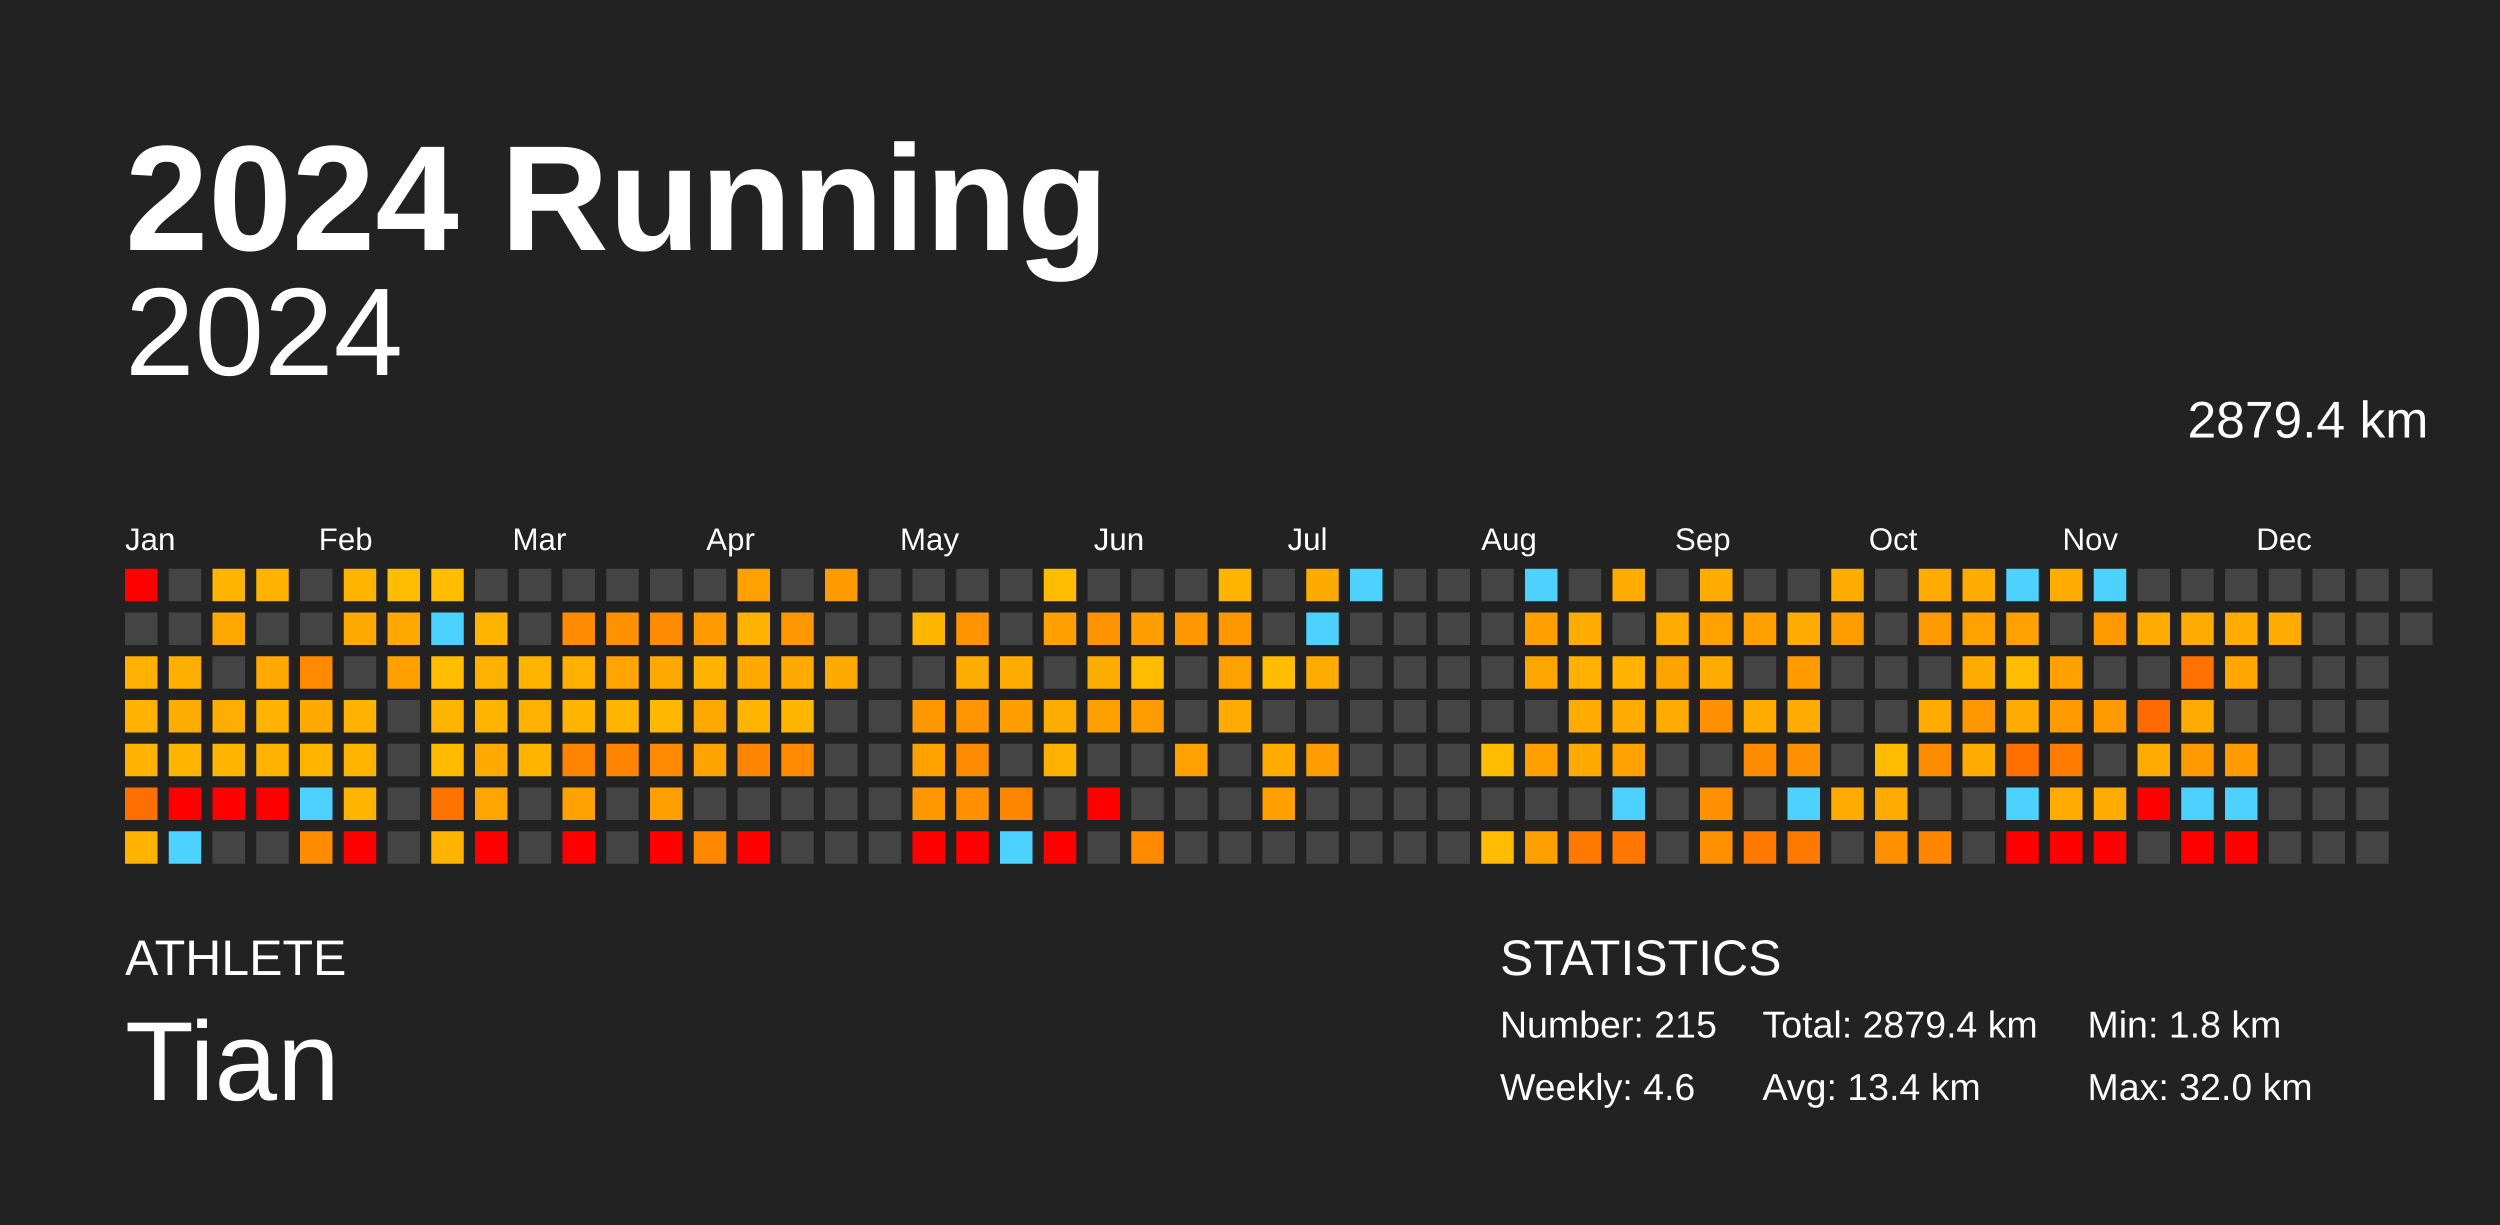
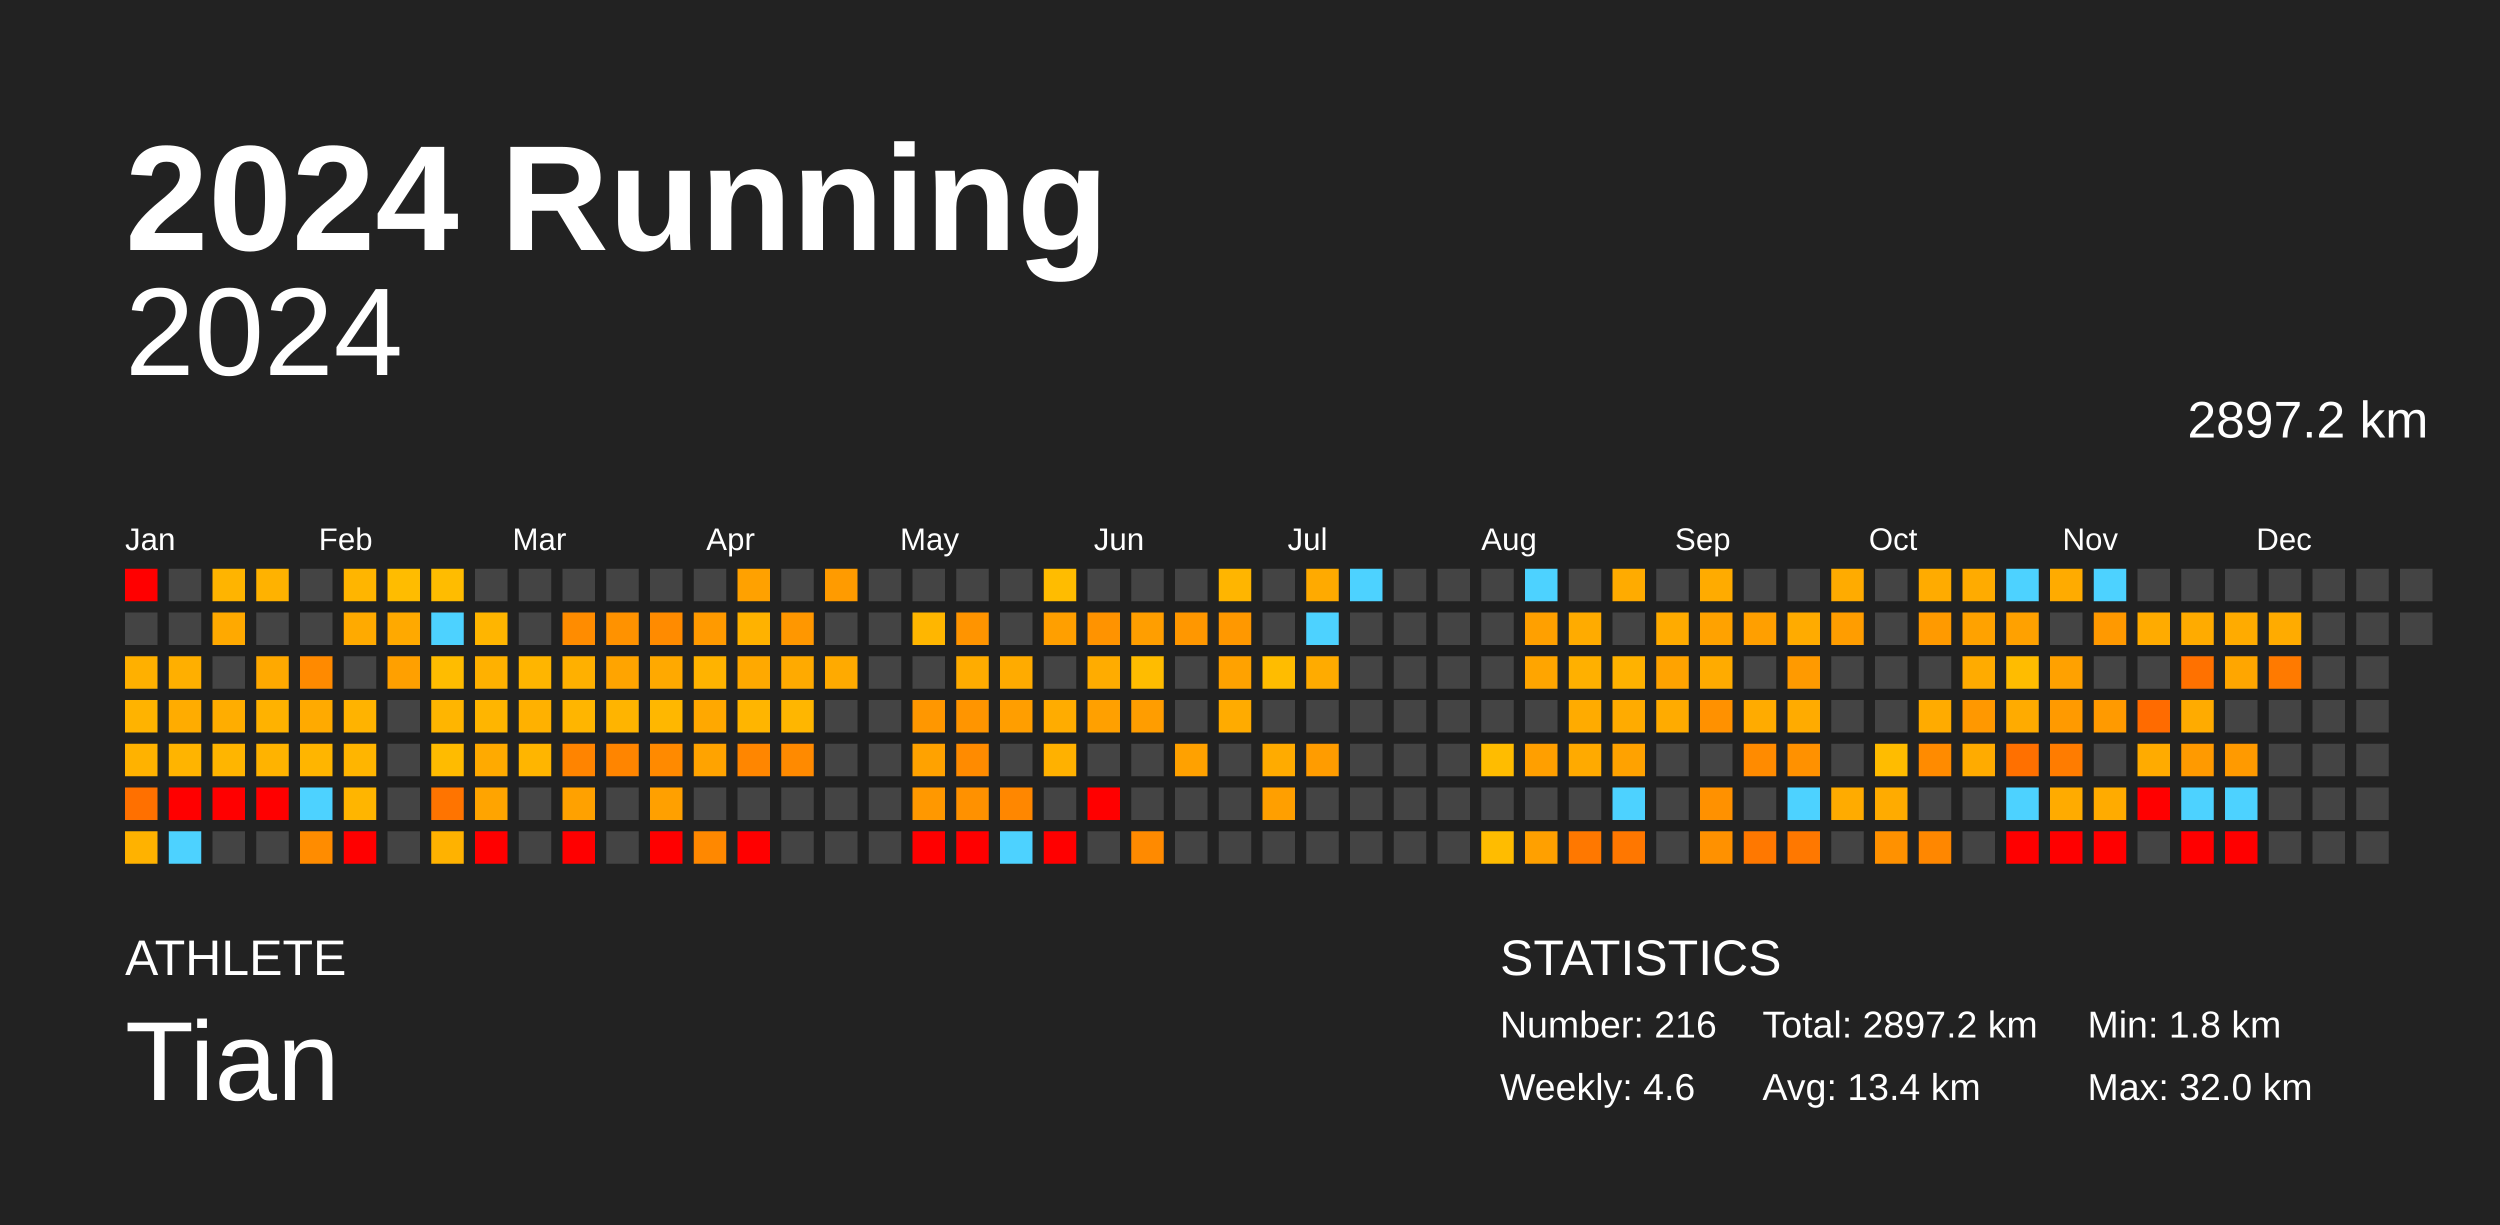
<svg xmlns="http://www.w3.org/2000/svg" baseProfile="full" height="98mm" version="1.1" viewBox="0,0,200,98" width="200mm">
  <defs />
  <rect fill="#222222" height="98" width="200" x="0" y="0" />
  <text fill="#FFFFFF" style="font-size:12px; font-family:Arial; font-weight:bold;" x="10" y="20">2024 Running</text>
  <text fill="#FFFFFF" style="font-size:4px; font-family:Arial" x="10" y="78">ATHLETE</text>
  <text fill="#FFFFFF" style="font-size:9px; font-family:Arial" x="10" y="88">Tian</text>
  <text fill="#FFFFFF" style="font-size:4px; font-family:Arial" x="120" y="78">STATISTICS</text>
-   <text fill="#FFFFFF" style="font-size:3px; font-family:Arial" x="120" y="83">Number: 215</text>
+   <text fill="#FFFFFF" style="font-size:3px; font-family:Arial" x="120" y="83">Number: 216</text>
  <text fill="#FFFFFF" style="font-size:3px; font-family:Arial" x="120" y="88">Weekly: 4.6</text>
-   <text fill="#FFFFFF" style="font-size:3px; font-family:Arial" x="141" y="83">Total: 2879.4 km</text>
+   <text fill="#FFFFFF" style="font-size:3px; font-family:Arial" x="141" y="83">Total: 2897.2 km</text>
  <text fill="#FFFFFF" style="font-size:3px; font-family:Arial" x="141" y="88">Avg: 13.4 km</text>
  <text fill="#FFFFFF" style="font-size:3px; font-family:Arial" x="167" y="83">Min: 1.8 km</text>
  <text fill="#FFFFFF" style="font-size:3px; font-family:Arial" x="167" y="88">Max: 32.0 km</text>
  <text alignment-baseline="hanging" fill="#FFFFFF" style="font-size:10.0px; font-family:Arial;" x="10" y="30">2024</text>
-   <text alignment-baseline="hanging" fill="#FFFFFF" style="font-size:4.125px; font-family:Arial;" x="175" y="35">2879.4 km</text>
+   <text alignment-baseline="hanging" fill="#FFFFFF" style="font-size:4.125px; font-family:Arial;" x="175" y="35">2897.2 km</text>
  <text fill="#FFFFFF" style="font-size:2.5px; font-family:Arial" x="10.0" y="44">Jan</text>
  <text fill="#FFFFFF" style="font-size:2.5px; font-family:Arial" x="25.5" y="44">Feb</text>
  <text fill="#FFFFFF" style="font-size:2.5px; font-family:Arial" x="41.0" y="44">Mar</text>
  <text fill="#FFFFFF" style="font-size:2.5px; font-family:Arial" x="56.5" y="44">Apr</text>
  <text fill="#FFFFFF" style="font-size:2.5px; font-family:Arial" x="72.0" y="44">May</text>
  <text fill="#FFFFFF" style="font-size:2.5px; font-family:Arial" x="87.5" y="44">Jun</text>
  <text fill="#FFFFFF" style="font-size:2.5px; font-family:Arial" x="103.0" y="44">Jul</text>
  <text fill="#FFFFFF" style="font-size:2.5px; font-family:Arial" x="118.5" y="44">Aug</text>
  <text fill="#FFFFFF" style="font-size:2.5px; font-family:Arial" x="134.0" y="44">Sep</text>
  <text fill="#FFFFFF" style="font-size:2.5px; font-family:Arial" x="149.5" y="44">Oct</text>
  <text fill="#FFFFFF" style="font-size:2.5px; font-family:Arial" x="165.0" y="44">Nov</text>
  <text fill="#FFFFFF" style="font-size:2.5px; font-family:Arial" x="180.5" y="44">Dec</text>
  <rect fill="red" height="2.6" width="2.6" x="10.0" y="45.5" />
  <rect fill="#444444" height="2.6" width="2.6" x="10.0" y="49.0" />
  <rect fill="#ffb000" height="2.6" width="2.6" x="10.0" y="52.5" />
  <rect fill="#ffb300" height="2.6" width="2.6" x="10.0" y="56.0" />
  <rect fill="#ffb200" height="2.6" width="2.6" x="10.0" y="59.5" />
  <rect fill="#ff7000" height="2.6" width="2.6" x="10.0" y="63.0" />
  <rect fill="#ffb200" height="2.6" width="2.6" x="10.0" y="66.5" />
  <rect fill="#444444" height="2.6" width="2.6" x="13.5" y="45.5" />
  <rect fill="#444444" height="2.6" width="2.6" x="13.5" y="49.0" />
  <rect fill="#ffaf00" height="2.6" width="2.6" x="13.5" y="52.5" />
  <rect fill="#ffac00" height="2.6" width="2.6" x="13.5" y="56.0" />
  <rect fill="#ffb400" height="2.6" width="2.6" x="13.5" y="59.5" />
  <rect fill="red" height="2.6" width="2.6" x="13.5" y="63.0" />
  <rect fill="#4dd2ff" height="2.6" width="2.6" x="13.5" y="66.5" />
  <rect fill="#ffb400" height="2.6" width="2.6" x="17.0" y="45.5" />
  <rect fill="#ffa900" height="2.6" width="2.6" x="17.0" y="49.0" />
  <rect fill="#444444" height="2.6" width="2.6" x="17.0" y="52.5" />
  <rect fill="#ffad00" height="2.6" width="2.6" x="17.0" y="56.0" />
  <rect fill="#ffb500" height="2.6" width="2.6" x="17.0" y="59.5" />
  <rect fill="red" height="2.6" width="2.6" x="17.0" y="63.0" />
  <rect fill="#444444" height="2.6" width="2.6" x="17.0" y="66.5" />
  <rect fill="#ffb200" height="2.6" width="2.6" x="20.5" y="45.5" />
  <rect fill="#444444" height="2.6" width="2.6" x="20.5" y="49.0" />
  <rect fill="#ffa900" height="2.6" width="2.6" x="20.5" y="52.5" />
  <rect fill="#ffb200" height="2.6" width="2.6" x="20.5" y="56.0" />
  <rect fill="#ffb300" height="2.6" width="2.6" x="20.5" y="59.5" />
  <rect fill="red" height="2.6" width="2.6" x="20.5" y="63.0" />
  <rect fill="#444444" height="2.6" width="2.6" x="20.5" y="66.5" />
  <rect fill="#444444" height="2.6" width="2.6" x="24.0" y="45.5" />
  <rect fill="#444444" height="2.6" width="2.6" x="24.0" y="49.0" />
  <rect fill="#ff8a00" height="2.6" width="2.6" x="24.0" y="52.5" />
  <rect fill="#ffaa00" height="2.6" width="2.6" x="24.0" y="56.0" />
  <rect fill="#ffb500" height="2.6" width="2.6" x="24.0" y="59.5" />
  <rect fill="#4dd2ff" height="2.6" width="2.6" x="24.0" y="63.0" />
  <rect fill="#ff8c00" height="2.6" width="2.6" x="24.0" y="66.5" />
  <rect fill="#ffb500" height="2.6" width="2.6" x="27.5" y="45.5" />
  <rect fill="#ffaa00" height="2.6" width="2.6" x="27.5" y="49.0" />
  <rect fill="#444444" height="2.6" width="2.6" x="27.5" y="52.5" />
  <rect fill="#ffb300" height="2.6" width="2.6" x="27.5" y="56.0" />
  <rect fill="#ffb500" height="2.6" width="2.6" x="27.5" y="59.5" />
  <rect fill="#ffb500" height="2.6" width="2.6" x="27.5" y="63.0" />
  <rect fill="red" height="2.6" width="2.6" x="27.5" y="66.5" />
  <rect fill="#ffbc00" height="2.6" width="2.6" x="31.0" y="45.5" />
  <rect fill="#ffa900" height="2.6" width="2.6" x="31.0" y="49.0" />
  <rect fill="#ffa000" height="2.6" width="2.6" x="31.0" y="52.5" />
  <rect fill="#444444" height="2.6" width="2.6" x="31.0" y="56.0" />
  <rect fill="#444444" height="2.6" width="2.6" x="31.0" y="59.5" />
  <rect fill="#444444" height="2.6" width="2.6" x="31.0" y="63.0" />
  <rect fill="#444444" height="2.6" width="2.6" x="31.0" y="66.5" />
  <rect fill="#ffbc00" height="2.6" width="2.6" x="34.5" y="45.5" />
  <rect fill="#4dd2ff" height="2.6" width="2.6" x="34.5" y="49.0" />
  <rect fill="#ffbc00" height="2.6" width="2.6" x="34.5" y="52.5" />
  <rect fill="#ffb500" height="2.6" width="2.6" x="34.5" y="56.0" />
  <rect fill="#ffbb00" height="2.6" width="2.6" x="34.5" y="59.5" />
  <rect fill="#ff7400" height="2.6" width="2.6" x="34.5" y="63.0" />
  <rect fill="#ffb200" height="2.6" width="2.6" x="34.5" y="66.5" />
  <rect fill="#444444" height="2.6" width="2.6" x="38.0" y="45.5" />
  <rect fill="#ffb500" height="2.6" width="2.6" x="38.0" y="49.0" />
  <rect fill="#ffb100" height="2.6" width="2.6" x="38.0" y="52.5" />
  <rect fill="#ffb500" height="2.6" width="2.6" x="38.0" y="56.0" />
  <rect fill="#ffaa00" height="2.6" width="2.6" x="38.0" y="59.5" />
  <rect fill="#ffa400" height="2.6" width="2.6" x="38.0" y="63.0" />
  <rect fill="red" height="2.6" width="2.6" x="38.0" y="66.5" />
  <rect fill="#444444" height="2.6" width="2.6" x="41.5" y="45.5" />
  <rect fill="#444444" height="2.6" width="2.6" x="41.5" y="49.0" />
  <rect fill="#ffb500" height="2.6" width="2.6" x="41.5" y="52.5" />
  <rect fill="#ffb100" height="2.6" width="2.6" x="41.5" y="56.0" />
  <rect fill="#ffb500" height="2.6" width="2.6" x="41.5" y="59.5" />
  <rect fill="#444444" height="2.6" width="2.6" x="41.5" y="63.0" />
  <rect fill="#444444" height="2.6" width="2.6" x="41.5" y="66.5" />
  <rect fill="#444444" height="2.6" width="2.6" x="45.0" y="45.5" />
  <rect fill="#ff8c00" height="2.6" width="2.6" x="45.0" y="49.0" />
  <rect fill="#ffb000" height="2.6" width="2.6" x="45.0" y="52.5" />
  <rect fill="#ffb500" height="2.6" width="2.6" x="45.0" y="56.0" />
  <rect fill="#ff8400" height="2.6" width="2.6" x="45.0" y="59.5" />
  <rect fill="#ffa100" height="2.6" width="2.6" x="45.0" y="63.0" />
  <rect fill="red" height="2.6" width="2.6" x="45.0" y="66.5" />
  <rect fill="#444444" height="2.6" width="2.6" x="48.5" y="45.5" />
  <rect fill="#ff9200" height="2.6" width="2.6" x="48.5" y="49.0" />
  <rect fill="#ffa400" height="2.6" width="2.6" x="48.5" y="52.5" />
  <rect fill="#ffb400" height="2.6" width="2.6" x="48.5" y="56.0" />
  <rect fill="#ff8500" height="2.6" width="2.6" x="48.5" y="59.5" />
  <rect fill="#444444" height="2.6" width="2.6" x="48.5" y="63.0" />
  <rect fill="#444444" height="2.6" width="2.6" x="48.5" y="66.5" />
  <rect fill="#444444" height="2.6" width="2.6" x="52.0" y="45.5" />
  <rect fill="#ff8b00" height="2.6" width="2.6" x="52.0" y="49.0" />
  <rect fill="#ffa900" height="2.6" width="2.6" x="52.0" y="52.5" />
  <rect fill="#ffb700" height="2.6" width="2.6" x="52.0" y="56.0" />
  <rect fill="#ff8a00" height="2.6" width="2.6" x="52.0" y="59.5" />
  <rect fill="#ffa000" height="2.6" width="2.6" x="52.0" y="63.0" />
  <rect fill="red" height="2.6" width="2.6" x="52.0" y="66.5" />
  <rect fill="#444444" height="2.6" width="2.6" x="55.5" y="45.5" />
  <rect fill="#ff9a00" height="2.6" width="2.6" x="55.5" y="49.0" />
  <rect fill="#ffb300" height="2.6" width="2.6" x="55.5" y="52.5" />
  <rect fill="#ffa800" height="2.6" width="2.6" x="55.5" y="56.0" />
  <rect fill="#ffa300" height="2.6" width="2.6" x="55.5" y="59.5" />
  <rect fill="#444444" height="2.6" width="2.6" x="55.5" y="63.0" />
  <rect fill="#ff8800" height="2.6" width="2.6" x="55.5" y="66.5" />
  <rect fill="#ffa100" height="2.6" width="2.6" x="59.0" y="45.5" />
  <rect fill="#ffb200" height="2.6" width="2.6" x="59.0" y="49.0" />
  <rect fill="#ffa900" height="2.6" width="2.6" x="59.0" y="52.5" />
  <rect fill="#ffb500" height="2.6" width="2.6" x="59.0" y="56.0" />
  <rect fill="#ff8600" height="2.6" width="2.6" x="59.0" y="59.5" />
  <rect fill="#444444" height="2.6" width="2.6" x="59.0" y="63.0" />
  <rect fill="red" height="2.6" width="2.6" x="59.0" y="66.5" />
  <rect fill="#444444" height="2.6" width="2.6" x="62.5" y="45.5" />
  <rect fill="#ff9700" height="2.6" width="2.6" x="62.5" y="49.0" />
  <rect fill="#ffaa00" height="2.6" width="2.6" x="62.5" y="52.5" />
  <rect fill="#ffb600" height="2.6" width="2.6" x="62.5" y="56.0" />
  <rect fill="#ff8a00" height="2.6" width="2.6" x="62.5" y="59.5" />
  <rect fill="#444444" height="2.6" width="2.6" x="62.5" y="63.0" />
  <rect fill="#444444" height="2.6" width="2.6" x="62.5" y="66.5" />
  <rect fill="#ff9b00" height="2.6" width="2.6" x="66.0" y="45.5" />
  <rect fill="#444444" height="2.6" width="2.6" x="66.0" y="49.0" />
  <rect fill="#ffaa00" height="2.6" width="2.6" x="66.0" y="52.5" />
  <rect fill="#444444" height="2.6" width="2.6" x="66.0" y="56.0" />
  <rect fill="#444444" height="2.6" width="2.6" x="66.0" y="59.5" />
  <rect fill="#444444" height="2.6" width="2.6" x="66.0" y="63.0" />
  <rect fill="#444444" height="2.6" width="2.6" x="66.0" y="66.5" />
  <rect fill="#444444" height="2.6" width="2.6" x="69.5" y="45.5" />
  <rect fill="#444444" height="2.6" width="2.6" x="69.5" y="49.0" />
  <rect fill="#444444" height="2.6" width="2.6" x="69.5" y="52.5" />
  <rect fill="#444444" height="2.6" width="2.6" x="69.5" y="56.0" />
  <rect fill="#444444" height="2.6" width="2.6" x="69.5" y="59.5" />
  <rect fill="#444444" height="2.6" width="2.6" x="69.5" y="63.0" />
  <rect fill="#444444" height="2.6" width="2.6" x="69.5" y="66.5" />
  <rect fill="#444444" height="2.6" width="2.6" x="73.0" y="45.5" />
  <rect fill="#ffb600" height="2.6" width="2.6" x="73.0" y="49.0" />
  <rect fill="#444444" height="2.6" width="2.6" x="73.0" y="52.5" />
  <rect fill="#ff9700" height="2.6" width="2.6" x="73.0" y="56.0" />
  <rect fill="#ffa200" height="2.6" width="2.6" x="73.0" y="59.5" />
  <rect fill="#ff9800" height="2.6" width="2.6" x="73.0" y="63.0" />
  <rect fill="red" height="2.6" width="2.6" x="73.0" y="66.5" />
  <rect fill="#444444" height="2.6" width="2.6" x="76.5" y="45.5" />
  <rect fill="#ff9400" height="2.6" width="2.6" x="76.5" y="49.0" />
  <rect fill="#ffac00" height="2.6" width="2.6" x="76.5" y="52.5" />
  <rect fill="#ff9500" height="2.6" width="2.6" x="76.5" y="56.0" />
  <rect fill="#ff8b00" height="2.6" width="2.6" x="76.5" y="59.5" />
  <rect fill="#ff9100" height="2.6" width="2.6" x="76.5" y="63.0" />
  <rect fill="red" height="2.6" width="2.6" x="76.5" y="66.5" />
  <rect fill="#444444" height="2.6" width="2.6" x="80.0" y="45.5" />
  <rect fill="#444444" height="2.6" width="2.6" x="80.0" y="49.0" />
  <rect fill="#ffab00" height="2.6" width="2.6" x="80.0" y="52.5" />
  <rect fill="#ff9e00" height="2.6" width="2.6" x="80.0" y="56.0" />
  <rect fill="#444444" height="2.6" width="2.6" x="80.0" y="59.5" />
  <rect fill="#ff8700" height="2.6" width="2.6" x="80.0" y="63.0" />
  <rect fill="#4dd2ff" height="2.6" width="2.6" x="80.0" y="66.5" />
  <rect fill="#ffbc00" height="2.6" width="2.6" x="83.5" y="45.5" />
  <rect fill="#ff9f00" height="2.6" width="2.6" x="83.5" y="49.0" />
  <rect fill="#444444" height="2.6" width="2.6" x="83.5" y="52.5" />
  <rect fill="#ffac00" height="2.6" width="2.6" x="83.5" y="56.0" />
  <rect fill="#ffb100" height="2.6" width="2.6" x="83.5" y="59.5" />
  <rect fill="#444444" height="2.6" width="2.6" x="83.5" y="63.0" />
  <rect fill="red" height="2.6" width="2.6" x="83.5" y="66.5" />
  <rect fill="#444444" height="2.6" width="2.6" x="87.0" y="45.5" />
  <rect fill="#ff9300" height="2.6" width="2.6" x="87.0" y="49.0" />
  <rect fill="#ffac00" height="2.6" width="2.6" x="87.0" y="52.5" />
  <rect fill="#ffa000" height="2.6" width="2.6" x="87.0" y="56.0" />
  <rect fill="#444444" height="2.6" width="2.6" x="87.0" y="59.5" />
  <rect fill="red" height="2.6" width="2.6" x="87.0" y="63.0" />
  <rect fill="#444444" height="2.6" width="2.6" x="87.0" y="66.5" />
  <rect fill="#444444" height="2.6" width="2.6" x="90.5" y="45.5" />
  <rect fill="#ff9e00" height="2.6" width="2.6" x="90.5" y="49.0" />
  <rect fill="#ffbc00" height="2.6" width="2.6" x="90.5" y="52.5" />
  <rect fill="#ff9d00" height="2.6" width="2.6" x="90.5" y="56.0" />
  <rect fill="#444444" height="2.6" width="2.6" x="90.5" y="59.5" />
  <rect fill="#444444" height="2.6" width="2.6" x="90.5" y="63.0" />
  <rect fill="#ff8a00" height="2.6" width="2.6" x="90.5" y="66.5" />
  <rect fill="#444444" height="2.6" width="2.6" x="94.0" y="45.5" />
  <rect fill="#ff9700" height="2.6" width="2.6" x="94.0" y="49.0" />
  <rect fill="#444444" height="2.6" width="2.6" x="94.0" y="52.5" />
  <rect fill="#444444" height="2.6" width="2.6" x="94.0" y="56.0" />
  <rect fill="#ffa100" height="2.6" width="2.6" x="94.0" y="59.5" />
  <rect fill="#444444" height="2.6" width="2.6" x="94.0" y="63.0" />
  <rect fill="#444444" height="2.6" width="2.6" x="94.0" y="66.5" />
  <rect fill="#ffb500" height="2.6" width="2.6" x="97.5" y="45.5" />
  <rect fill="#ff9800" height="2.6" width="2.6" x="97.5" y="49.0" />
  <rect fill="#ffa200" height="2.6" width="2.6" x="97.5" y="52.5" />
  <rect fill="#ffab00" height="2.6" width="2.6" x="97.5" y="56.0" />
  <rect fill="#444444" height="2.6" width="2.6" x="97.5" y="59.5" />
  <rect fill="#444444" height="2.6" width="2.6" x="97.5" y="63.0" />
  <rect fill="#444444" height="2.6" width="2.6" x="97.5" y="66.5" />
  <rect fill="#444444" height="2.6" width="2.6" x="101.0" y="45.5" />
  <rect fill="#444444" height="2.6" width="2.6" x="101.0" y="49.0" />
  <rect fill="#ffbc00" height="2.6" width="2.6" x="101.0" y="52.5" />
  <rect fill="#444444" height="2.6" width="2.6" x="101.0" y="56.0" />
  <rect fill="#ffab00" height="2.6" width="2.6" x="101.0" y="59.5" />
  <rect fill="#ff9f00" height="2.6" width="2.6" x="101.0" y="63.0" />
  <rect fill="#444444" height="2.6" width="2.6" x="101.0" y="66.5" />
  <rect fill="#ffaa00" height="2.6" width="2.6" x="104.5" y="45.5" />
  <rect fill="#4dd2ff" height="2.6" width="2.6" x="104.5" y="49.0" />
  <rect fill="#ffab00" height="2.6" width="2.6" x="104.5" y="52.5" />
  <rect fill="#444444" height="2.6" width="2.6" x="104.5" y="56.0" />
  <rect fill="#ff9c00" height="2.6" width="2.6" x="104.5" y="59.5" />
  <rect fill="#444444" height="2.6" width="2.6" x="104.5" y="63.0" />
  <rect fill="#444444" height="2.6" width="2.6" x="104.5" y="66.5" />
  <rect fill="#4dd2ff" height="2.6" width="2.6" x="108.0" y="45.5" />
  <rect fill="#444444" height="2.6" width="2.6" x="108.0" y="49.0" />
  <rect fill="#444444" height="2.6" width="2.6" x="108.0" y="52.5" />
  <rect fill="#444444" height="2.6" width="2.6" x="108.0" y="56.0" />
  <rect fill="#444444" height="2.6" width="2.6" x="108.0" y="59.5" />
  <rect fill="#444444" height="2.6" width="2.6" x="108.0" y="63.0" />
  <rect fill="#444444" height="2.6" width="2.6" x="108.0" y="66.5" />
  <rect fill="#444444" height="2.6" width="2.6" x="111.5" y="45.5" />
  <rect fill="#444444" height="2.6" width="2.6" x="111.5" y="49.0" />
  <rect fill="#444444" height="2.6" width="2.6" x="111.5" y="52.5" />
  <rect fill="#444444" height="2.6" width="2.6" x="111.5" y="56.0" />
  <rect fill="#444444" height="2.6" width="2.6" x="111.5" y="59.5" />
  <rect fill="#444444" height="2.6" width="2.6" x="111.5" y="63.0" />
  <rect fill="#444444" height="2.6" width="2.6" x="111.5" y="66.5" />
  <rect fill="#444444" height="2.6" width="2.6" x="115.0" y="45.5" />
  <rect fill="#444444" height="2.6" width="2.6" x="115.0" y="49.0" />
  <rect fill="#444444" height="2.6" width="2.6" x="115.0" y="52.5" />
  <rect fill="#444444" height="2.6" width="2.6" x="115.0" y="56.0" />
  <rect fill="#444444" height="2.6" width="2.6" x="115.0" y="59.5" />
  <rect fill="#444444" height="2.6" width="2.6" x="115.0" y="63.0" />
  <rect fill="#444444" height="2.6" width="2.6" x="115.0" y="66.5" />
  <rect fill="#444444" height="2.6" width="2.6" x="118.5" y="45.5" />
  <rect fill="#444444" height="2.6" width="2.6" x="118.5" y="49.0" />
  <rect fill="#444444" height="2.6" width="2.6" x="118.5" y="52.5" />
  <rect fill="#444444" height="2.6" width="2.6" x="118.5" y="56.0" />
  <rect fill="#ffbc00" height="2.6" width="2.6" x="118.5" y="59.5" />
  <rect fill="#444444" height="2.6" width="2.6" x="118.5" y="63.0" />
  <rect fill="#ffbc00" height="2.6" width="2.6" x="118.5" y="66.5" />
  <rect fill="#4dd2ff" height="2.6" width="2.6" x="122.0" y="45.5" />
  <rect fill="#ffa000" height="2.6" width="2.6" x="122.0" y="49.0" />
  <rect fill="#ffa500" height="2.6" width="2.6" x="122.0" y="52.5" />
  <rect fill="#444444" height="2.6" width="2.6" x="122.0" y="56.0" />
  <rect fill="#ff9f00" height="2.6" width="2.6" x="122.0" y="59.5" />
  <rect fill="#444444" height="2.6" width="2.6" x="122.0" y="63.0" />
  <rect fill="#ffa000" height="2.6" width="2.6" x="122.0" y="66.5" />
  <rect fill="#444444" height="2.6" width="2.6" x="125.5" y="45.5" />
  <rect fill="#ffab00" height="2.6" width="2.6" x="125.5" y="49.0" />
  <rect fill="#ffb000" height="2.6" width="2.6" x="125.5" y="52.5" />
  <rect fill="#ffab00" height="2.6" width="2.6" x="125.5" y="56.0" />
  <rect fill="#ffaa00" height="2.6" width="2.6" x="125.5" y="59.5" />
  <rect fill="#444444" height="2.6" width="2.6" x="125.5" y="63.0" />
  <rect fill="#ff7800" height="2.6" width="2.6" x="125.5" y="66.5" />
  <rect fill="#ffab00" height="2.6" width="2.6" x="129.0" y="45.5" />
  <rect fill="#444444" height="2.6" width="2.6" x="129.0" y="49.0" />
  <rect fill="#ffb200" height="2.6" width="2.6" x="129.0" y="52.5" />
  <rect fill="#ffab00" height="2.6" width="2.6" x="129.0" y="56.0" />
  <rect fill="#ffa200" height="2.6" width="2.6" x="129.0" y="59.5" />
  <rect fill="#4dd2ff" height="2.6" width="2.6" x="129.0" y="63.0" />
  <rect fill="#ff7700" height="2.6" width="2.6" x="129.0" y="66.5" />
  <rect fill="#444444" height="2.6" width="2.6" x="132.5" y="45.5" />
  <rect fill="#ffab00" height="2.6" width="2.6" x="132.5" y="49.0" />
  <rect fill="#ffa300" height="2.6" width="2.6" x="132.5" y="52.5" />
  <rect fill="#ffab00" height="2.6" width="2.6" x="132.5" y="56.0" />
  <rect fill="#444444" height="2.6" width="2.6" x="132.5" y="59.5" />
  <rect fill="#444444" height="2.6" width="2.6" x="132.5" y="63.0" />
  <rect fill="#444444" height="2.6" width="2.6" x="132.5" y="66.5" />
  <rect fill="#ffab00" height="2.6" width="2.6" x="136.0" y="45.5" />
  <rect fill="#ffa200" height="2.6" width="2.6" x="136.0" y="49.0" />
  <rect fill="#ffab00" height="2.6" width="2.6" x="136.0" y="52.5" />
  <rect fill="#ff9100" height="2.6" width="2.6" x="136.0" y="56.0" />
  <rect fill="#444444" height="2.6" width="2.6" x="136.0" y="59.5" />
  <rect fill="#ff9100" height="2.6" width="2.6" x="136.0" y="63.0" />
  <rect fill="#ff9100" height="2.6" width="2.6" x="136.0" y="66.5" />
  <rect fill="#444444" height="2.6" width="2.6" x="139.5" y="45.5" />
  <rect fill="#ff9f00" height="2.6" width="2.6" x="139.5" y="49.0" />
  <rect fill="#444444" height="2.6" width="2.6" x="139.5" y="52.5" />
  <rect fill="#ffab00" height="2.6" width="2.6" x="139.5" y="56.0" />
  <rect fill="#ff8b00" height="2.6" width="2.6" x="139.5" y="59.5" />
  <rect fill="#444444" height="2.6" width="2.6" x="139.5" y="63.0" />
  <rect fill="#ff7800" height="2.6" width="2.6" x="139.5" y="66.5" />
  <rect fill="#444444" height="2.6" width="2.6" x="143.0" y="45.5" />
  <rect fill="#ffab00" height="2.6" width="2.6" x="143.0" y="49.0" />
  <rect fill="#ff9a00" height="2.6" width="2.6" x="143.0" y="52.5" />
  <rect fill="#ffab00" height="2.6" width="2.6" x="143.0" y="56.0" />
  <rect fill="#ff9100" height="2.6" width="2.6" x="143.0" y="59.5" />
  <rect fill="#4dd2ff" height="2.6" width="2.6" x="143.0" y="63.0" />
  <rect fill="#ff7800" height="2.6" width="2.6" x="143.0" y="66.5" />
  <rect fill="#ffab00" height="2.6" width="2.6" x="146.5" y="45.5" />
  <rect fill="#ff9d00" height="2.6" width="2.6" x="146.5" y="49.0" />
  <rect fill="#444444" height="2.6" width="2.6" x="146.5" y="52.5" />
  <rect fill="#444444" height="2.6" width="2.6" x="146.5" y="56.0" />
  <rect fill="#444444" height="2.6" width="2.6" x="146.5" y="59.5" />
  <rect fill="#ffab00" height="2.6" width="2.6" x="146.5" y="63.0" />
  <rect fill="#444444" height="2.6" width="2.6" x="146.5" y="66.5" />
  <rect fill="#444444" height="2.6" width="2.6" x="150.0" y="45.5" />
  <rect fill="#444444" height="2.6" width="2.6" x="150.0" y="49.0" />
  <rect fill="#444444" height="2.6" width="2.6" x="150.0" y="52.5" />
  <rect fill="#444444" height="2.6" width="2.6" x="150.0" y="56.0" />
  <rect fill="#ffbc00" height="2.6" width="2.6" x="150.0" y="59.5" />
  <rect fill="#ffab00" height="2.6" width="2.6" x="150.0" y="63.0" />
  <rect fill="#ff9100" height="2.6" width="2.6" x="150.0" y="66.5" />
  <rect fill="#ffab00" height="2.6" width="2.6" x="153.5" y="45.5" />
  <rect fill="#ff9a00" height="2.6" width="2.6" x="153.5" y="49.0" />
  <rect fill="#444444" height="2.6" width="2.6" x="153.5" y="52.5" />
  <rect fill="#ffab00" height="2.6" width="2.6" x="153.5" y="56.0" />
  <rect fill="#ff8b00" height="2.6" width="2.6" x="153.5" y="59.5" />
  <rect fill="#444444" height="2.6" width="2.6" x="153.5" y="63.0" />
  <rect fill="#ff8700" height="2.6" width="2.6" x="153.5" y="66.5" />
  <rect fill="#ffab00" height="2.6" width="2.6" x="157.0" y="45.5" />
  <rect fill="#ffa200" height="2.6" width="2.6" x="157.0" y="49.0" />
  <rect fill="#ffab00" height="2.6" width="2.6" x="157.0" y="52.5" />
  <rect fill="#ff9800" height="2.6" width="2.6" x="157.0" y="56.0" />
  <rect fill="#ffab00" height="2.6" width="2.6" x="157.0" y="59.5" />
  <rect fill="#444444" height="2.6" width="2.6" x="157.0" y="63.0" />
  <rect fill="#444444" height="2.6" width="2.6" x="157.0" y="66.5" />
  <rect fill="#4dd2ff" height="2.6" width="2.6" x="160.5" y="45.5" />
  <rect fill="#ffa100" height="2.6" width="2.6" x="160.5" y="49.0" />
  <rect fill="#ffbc00" height="2.6" width="2.6" x="160.5" y="52.5" />
  <rect fill="#ffab00" height="2.6" width="2.6" x="160.5" y="56.0" />
  <rect fill="#ff7000" height="2.6" width="2.6" x="160.5" y="59.5" />
  <rect fill="#4dd2ff" height="2.6" width="2.6" x="160.5" y="63.0" />
  <rect fill="red" height="2.6" width="2.6" x="160.5" y="66.5" />
  <rect fill="#ffab00" height="2.6" width="2.6" x="164.0" y="45.5" />
  <rect fill="#444444" height="2.6" width="2.6" x="164.0" y="49.0" />
  <rect fill="#ffa100" height="2.6" width="2.6" x="164.0" y="52.5" />
  <rect fill="#ff9a00" height="2.6" width="2.6" x="164.0" y="56.0" />
  <rect fill="#ff7c00" height="2.6" width="2.6" x="164.0" y="59.5" />
  <rect fill="#ffab00" height="2.6" width="2.6" x="164.0" y="63.0" />
  <rect fill="red" height="2.6" width="2.6" x="164.0" y="66.5" />
  <rect fill="#4dd2ff" height="2.6" width="2.6" x="167.5" y="45.5" />
  <rect fill="#ff9900" height="2.6" width="2.6" x="167.5" y="49.0" />
  <rect fill="#444444" height="2.6" width="2.6" x="167.5" y="52.5" />
  <rect fill="#ff9a00" height="2.6" width="2.6" x="167.5" y="56.0" />
  <rect fill="#444444" height="2.6" width="2.6" x="167.5" y="59.5" />
  <rect fill="#ffab00" height="2.6" width="2.6" x="167.5" y="63.0" />
  <rect fill="red" height="2.6" width="2.6" x="167.5" y="66.5" />
  <rect fill="#444444" height="2.6" width="2.6" x="171.0" y="45.5" />
  <rect fill="#ffab00" height="2.6" width="2.6" x="171.0" y="49.0" />
  <rect fill="#444444" height="2.6" width="2.6" x="171.0" y="52.5" />
  <rect fill="#ff6b00" height="2.6" width="2.6" x="171.0" y="56.0" />
  <rect fill="#ffab00" height="2.6" width="2.6" x="171.0" y="59.5" />
  <rect fill="red" height="2.6" width="2.6" x="171.0" y="63.0" />
  <rect fill="#444444" height="2.6" width="2.6" x="171.0" y="66.5" />
  <rect fill="#444444" height="2.6" width="2.6" x="174.5" y="45.5" />
  <rect fill="#ffab00" height="2.6" width="2.6" x="174.5" y="49.0" />
  <rect fill="#ff7100" height="2.6" width="2.6" x="174.5" y="52.5" />
  <rect fill="#ffab00" height="2.6" width="2.6" x="174.5" y="56.0" />
  <rect fill="#ff9a00" height="2.6" width="2.6" x="174.5" y="59.5" />
  <rect fill="#4dd2ff" height="2.6" width="2.6" x="174.5" y="63.0" />
  <rect fill="red" height="2.6" width="2.6" x="174.5" y="66.5" />
  <rect fill="#444444" height="2.6" width="2.6" x="178.0" y="45.5" />
  <rect fill="#ffab00" height="2.6" width="2.6" x="178.0" y="49.0" />
  <rect fill="#ffa600" height="2.6" width="2.6" x="178.0" y="52.5" />
  <rect fill="#444444" height="2.6" width="2.6" x="178.0" y="56.0" />
  <rect fill="#ff9a00" height="2.6" width="2.6" x="178.0" y="59.5" />
  <rect fill="#4dd2ff" height="2.6" width="2.6" x="178.0" y="63.0" />
  <rect fill="red" height="2.6" width="2.6" x="178.0" y="66.5" />
  <rect fill="#444444" height="2.6" width="2.6" x="181.5" y="45.5" />
  <rect fill="#ffab00" height="2.6" width="2.6" x="181.5" y="49.0" />
-   <rect fill="#444444" height="2.6" width="2.6" x="181.5" y="52.5" />
+   <rect fill="#ff7a00" height="2.6" width="2.6" x="181.5" y="52.5" />
  <rect fill="#444444" height="2.6" width="2.6" x="181.5" y="56.0" />
  <rect fill="#444444" height="2.6" width="2.6" x="181.5" y="59.5" />
  <rect fill="#444444" height="2.6" width="2.6" x="181.5" y="63.0" />
  <rect fill="#444444" height="2.6" width="2.6" x="181.5" y="66.5" />
  <rect fill="#444444" height="2.6" width="2.6" x="185.0" y="45.5" />
  <rect fill="#444444" height="2.6" width="2.6" x="185.0" y="49.0" />
  <rect fill="#444444" height="2.6" width="2.6" x="185.0" y="52.5" />
  <rect fill="#444444" height="2.6" width="2.6" x="185.0" y="56.0" />
  <rect fill="#444444" height="2.6" width="2.6" x="185.0" y="59.5" />
  <rect fill="#444444" height="2.6" width="2.6" x="185.0" y="63.0" />
  <rect fill="#444444" height="2.6" width="2.6" x="185.0" y="66.5" />
  <rect fill="#444444" height="2.6" width="2.6" x="188.5" y="45.5" />
  <rect fill="#444444" height="2.6" width="2.6" x="188.5" y="49.0" />
  <rect fill="#444444" height="2.6" width="2.6" x="188.5" y="52.5" />
  <rect fill="#444444" height="2.6" width="2.6" x="188.5" y="56.0" />
  <rect fill="#444444" height="2.6" width="2.6" x="188.5" y="59.5" />
  <rect fill="#444444" height="2.6" width="2.6" x="188.5" y="63.0" />
  <rect fill="#444444" height="2.6" width="2.6" x="188.5" y="66.5" />
  <rect fill="#444444" height="2.6" width="2.6" x="192.0" y="45.5" />
  <rect fill="#444444" height="2.6" width="2.6" x="192.0" y="49.0" />
</svg>
